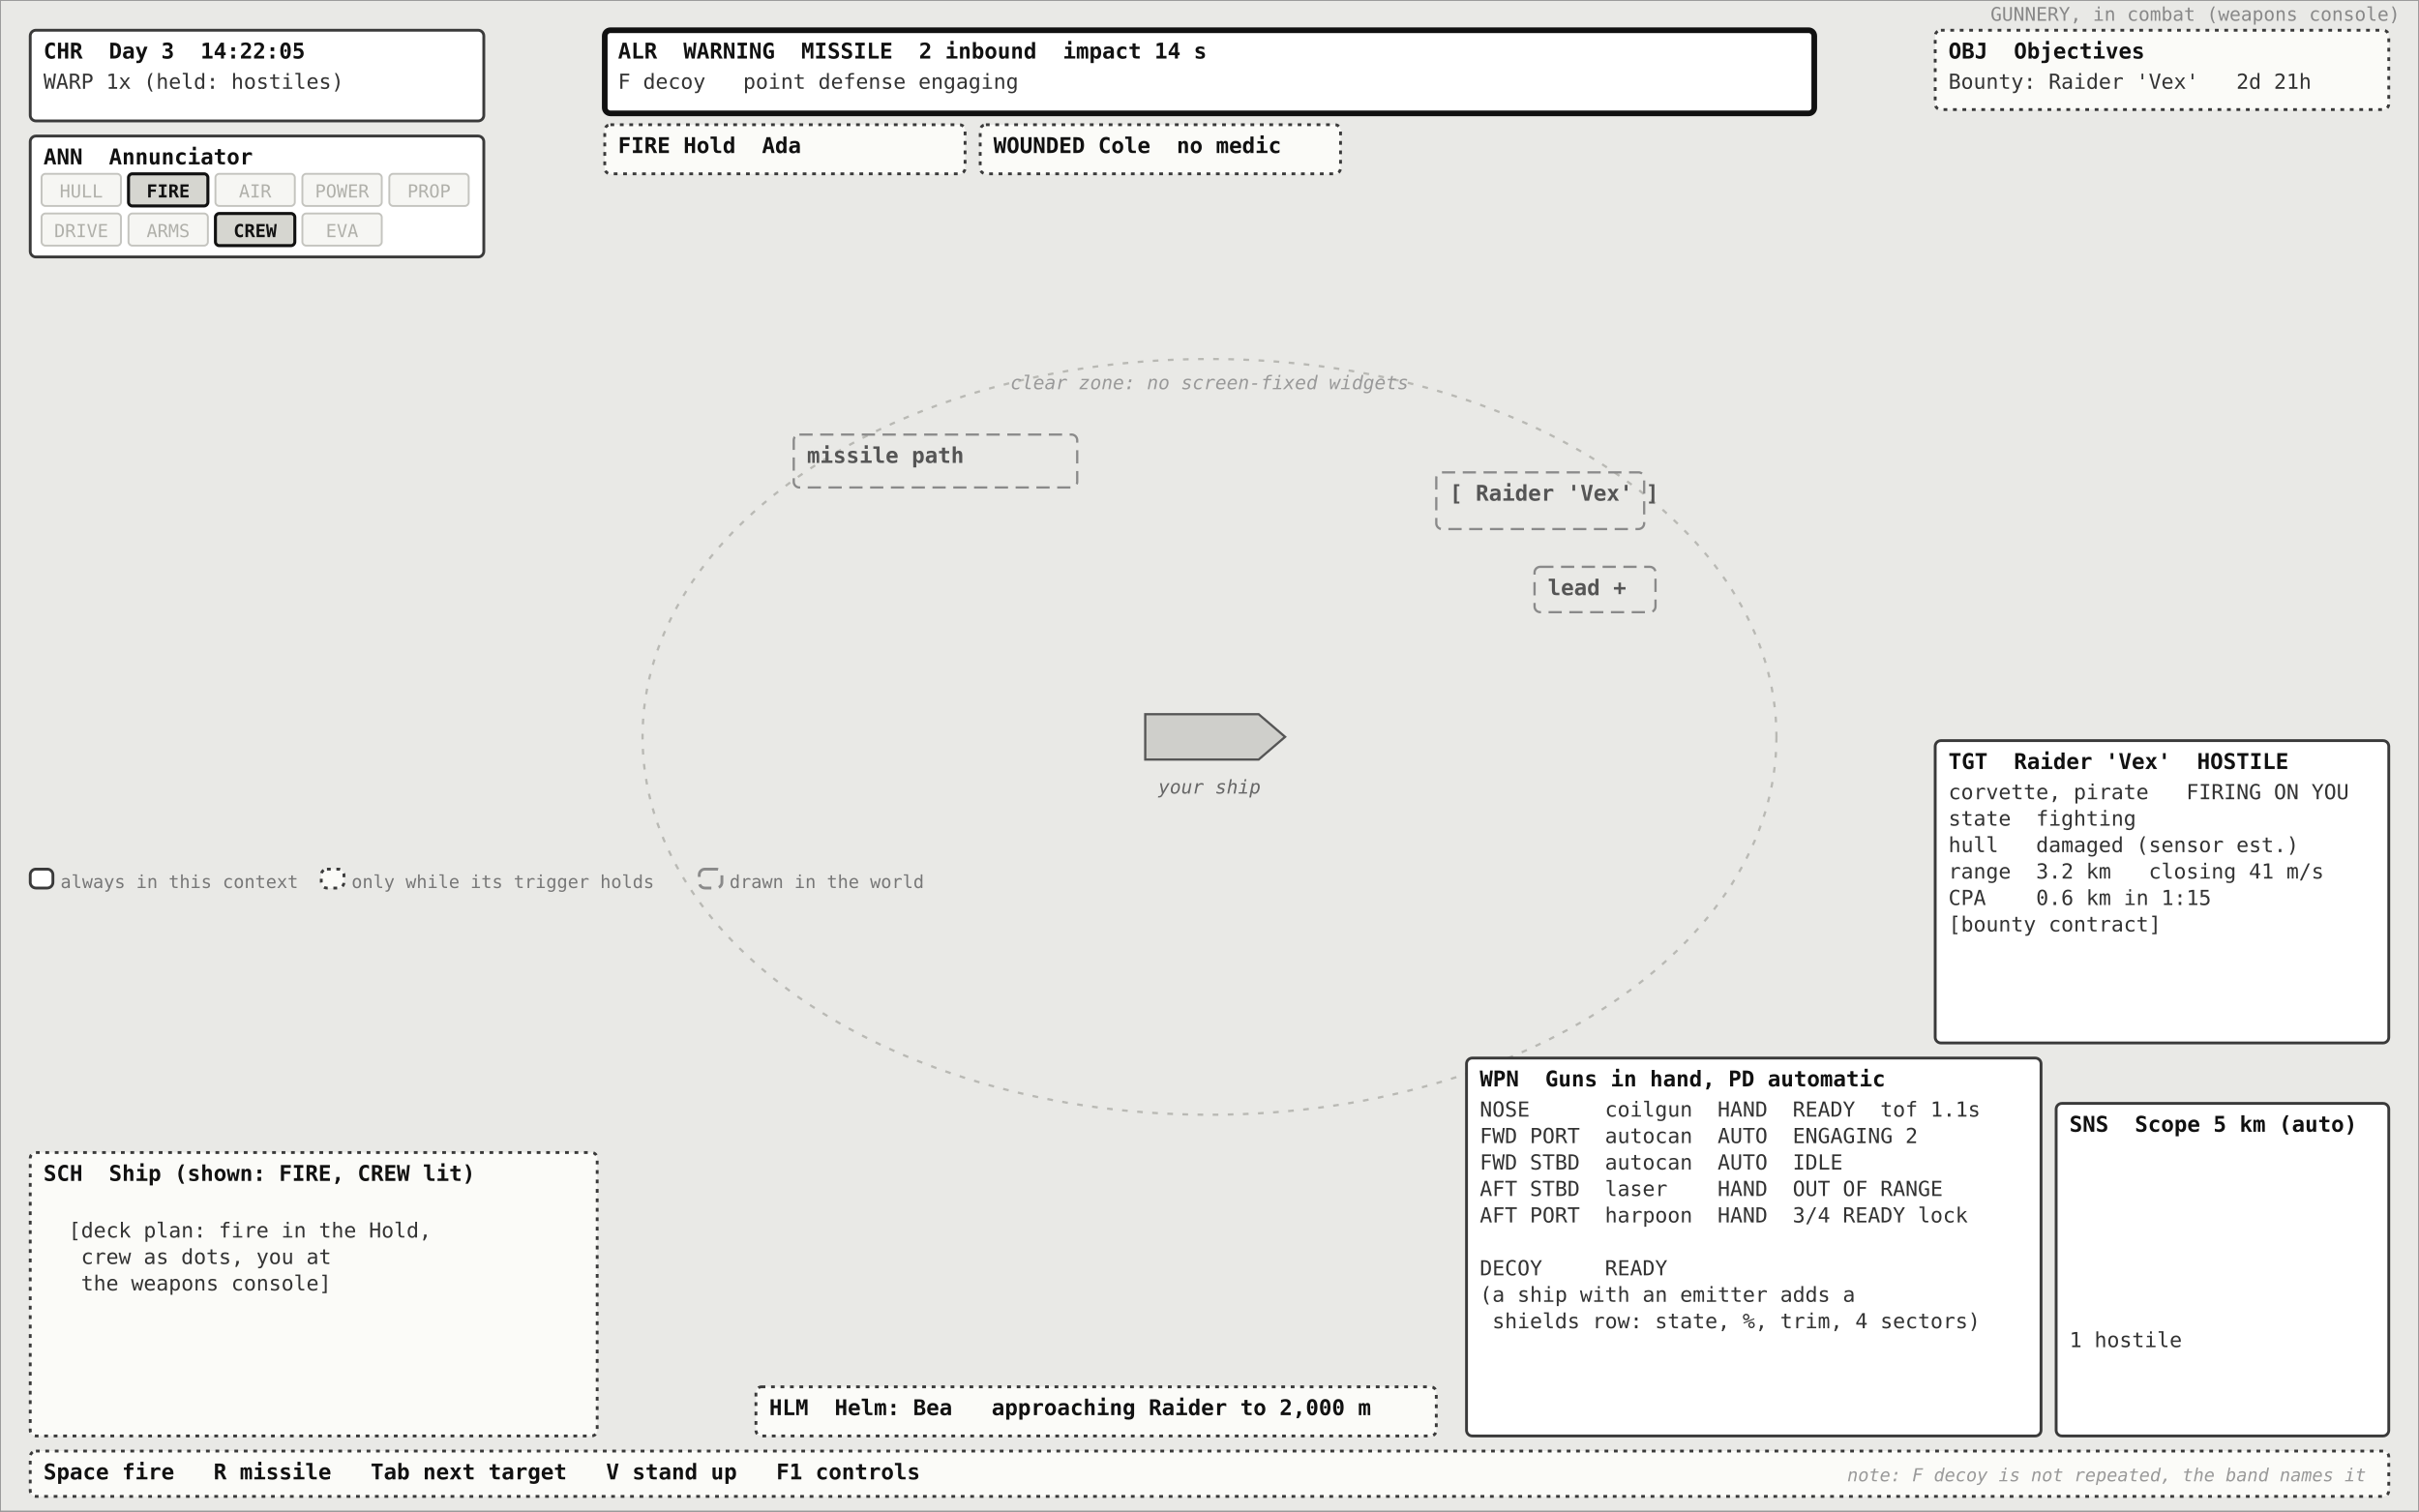
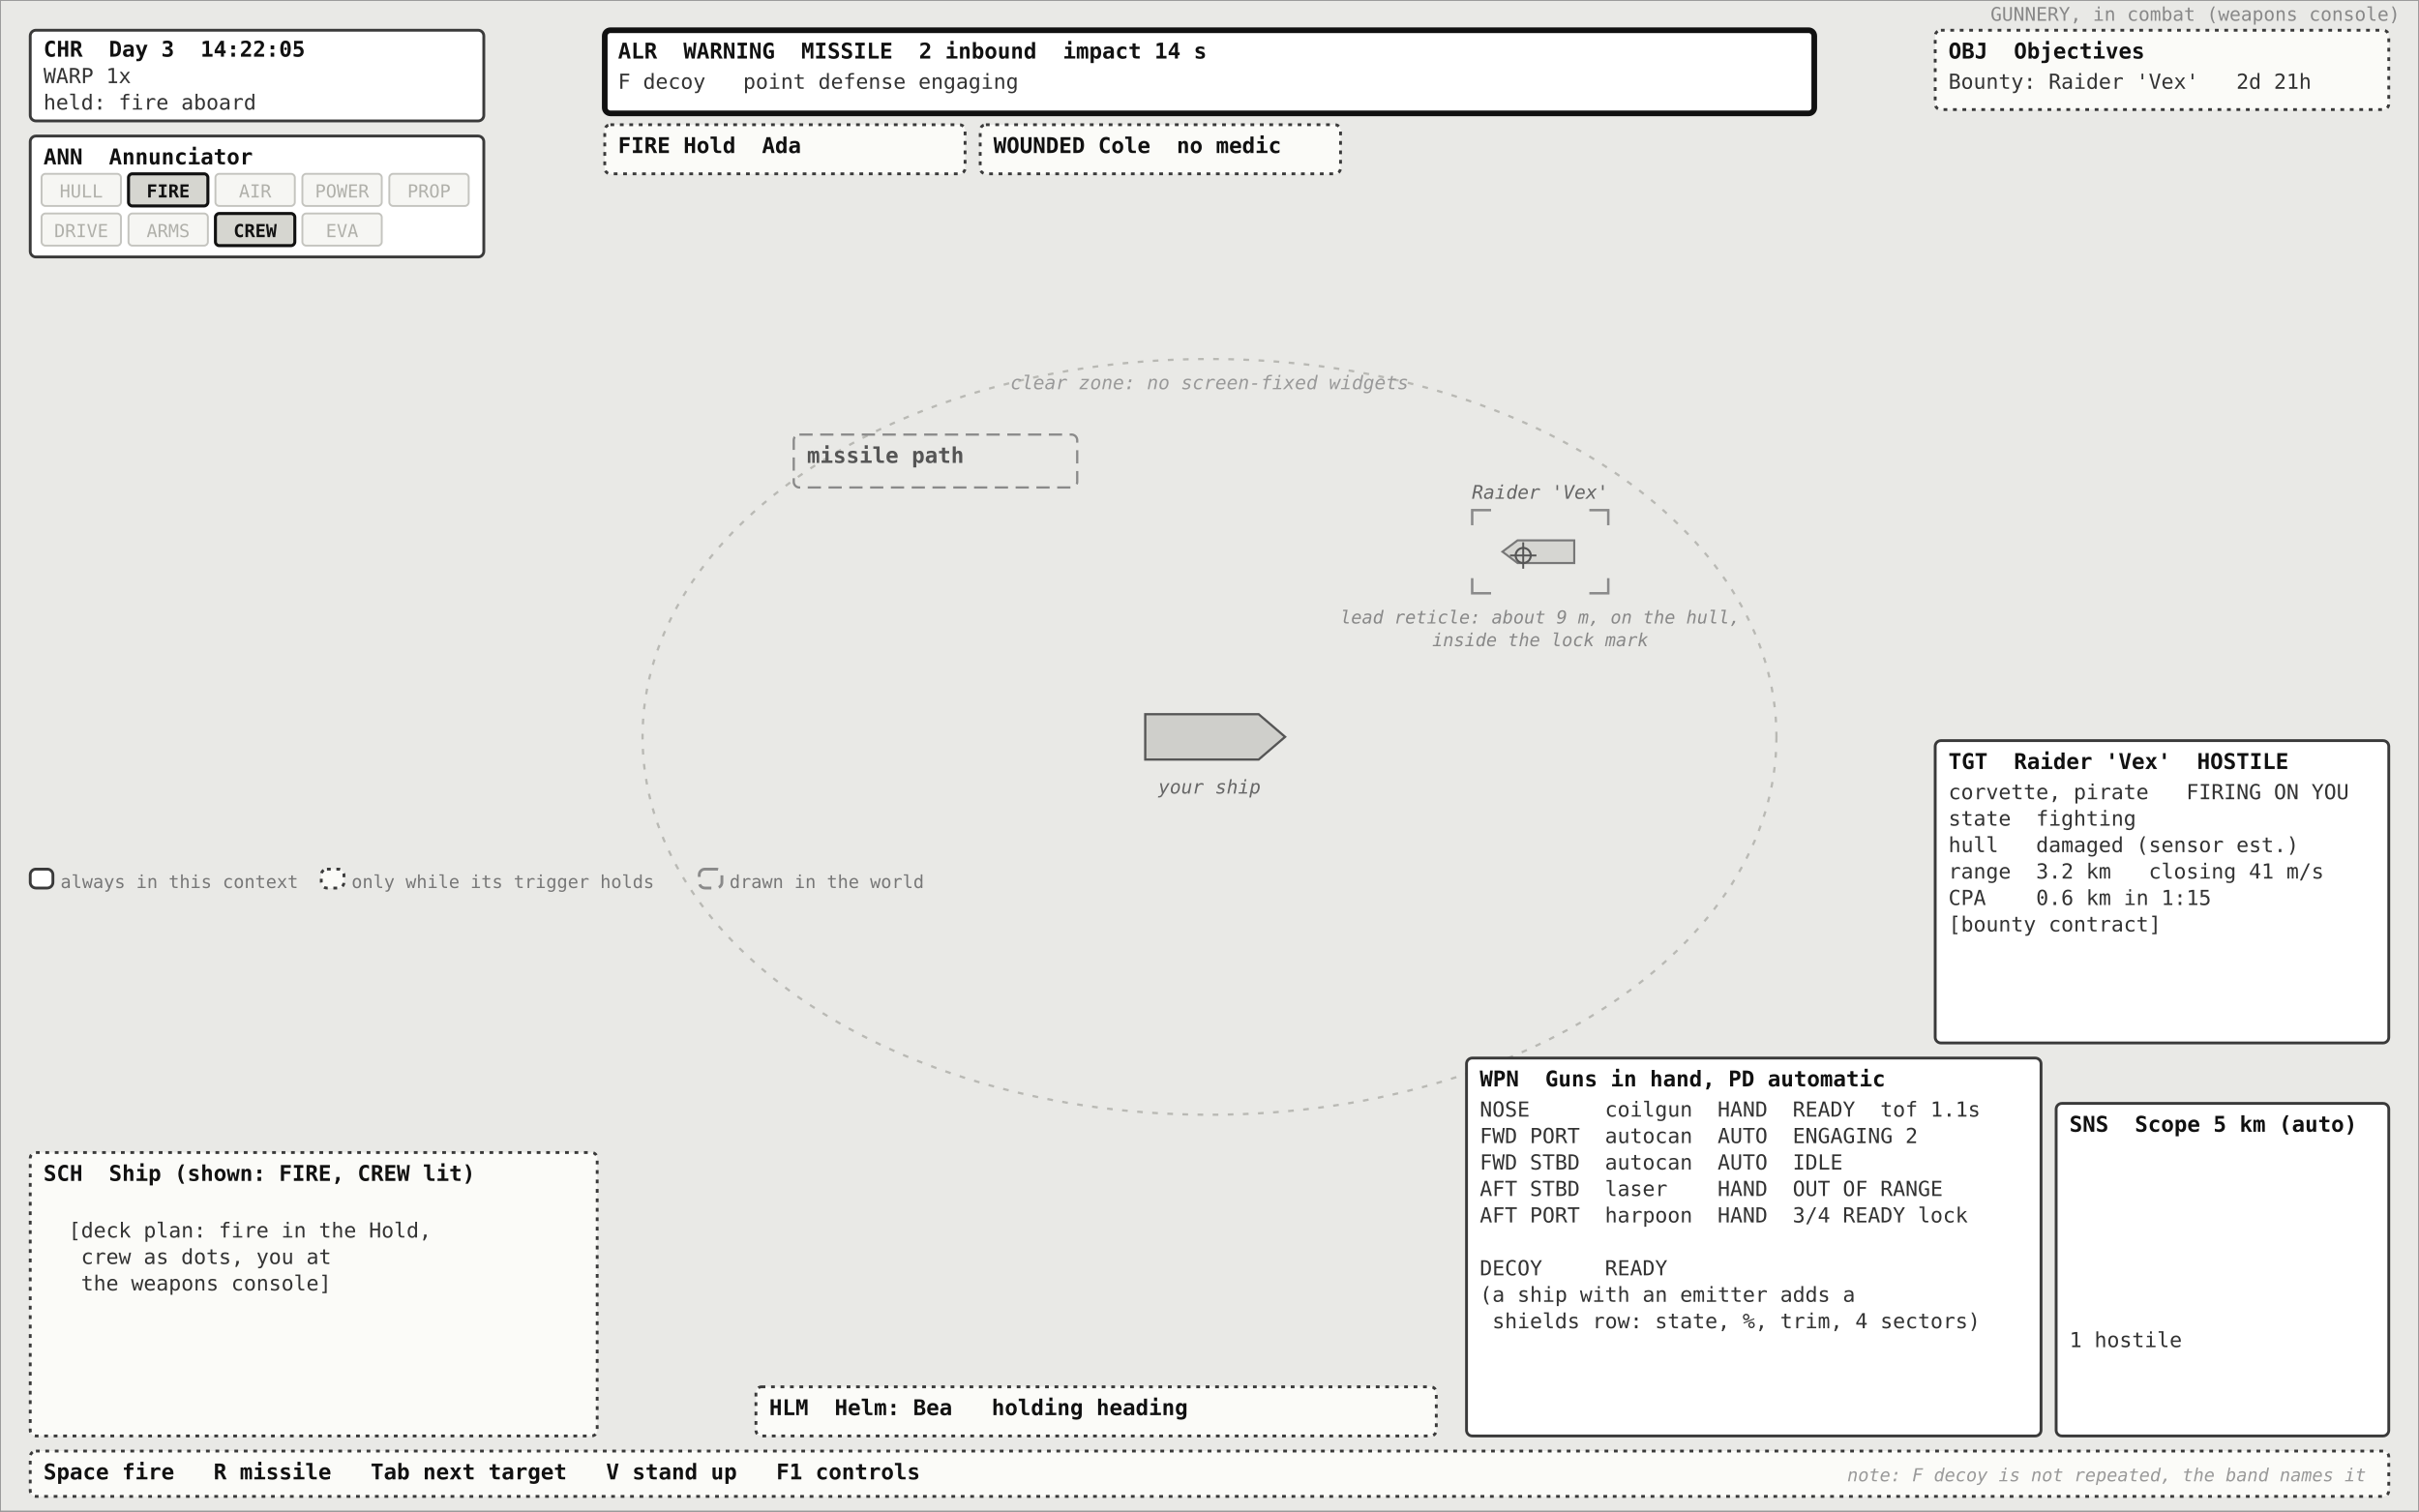
<svg xmlns="http://www.w3.org/2000/svg" width="1280" height="800" viewBox="0 0 1280 800" role="img" aria-label="At the weapons console in a fight">
  <rect x="0" y="0" width="1280" height="800" rx="0" fill="#e9e9e6" stroke="#9a9a9a" stroke-width="1" />
  <text x="1270" y="11" font-family="DejaVu Sans Mono, Menlo, Consolas, monospace" font-size="10" font-weight="normal" font-style="normal" fill="#888" text-anchor="end" xml:space="preserve" style="white-space:pre">GUNNERY, in combat (weapons console)</text>
  <ellipse cx="640.0" cy="390.0" rx="300" ry="200" fill="none" stroke="#b9b9b4" stroke-width="1.2" stroke-dasharray="3 5" />
  <text x="640.0" y="206.0" font-family="DejaVu Sans Mono, Menlo, Consolas, monospace" font-size="10" font-weight="normal" font-style="italic" fill="#999" text-anchor="middle" xml:space="preserve" style="white-space:pre">clear zone: no screen-fixed widgets</text>
  <polygon points="606,378 666,378 680,390 666,402 606,402" fill="#cfcfcb" stroke="#555" stroke-width="1.2" />
  <text x="640" y="420" font-family="DejaVu Sans Mono, Menlo, Consolas, monospace" font-size="10" font-weight="normal" font-style="italic" fill="#666" text-anchor="middle" xml:space="preserve" style="white-space:pre">your ship</text>
  <rect x="16" y="16" width="240" height="48" rx="3" fill="#ffffff" stroke="#3a3a3a" stroke-width="1.5" />
-   <text x="23" y="31" font-family="DejaVu Sans Mono, Menlo, Consolas, monospace" font-size="11.5" font-weight="bold" font-style="normal" fill="#111" text-anchor="start" xml:space="preserve" style="white-space:pre">CHR  Day 3  14:22:05</text>
-   <text x="23" y="47" font-family="DejaVu Sans Mono, Menlo, Consolas, monospace" font-size="11" font-weight="normal" font-style="normal" fill="#333" text-anchor="start" xml:space="preserve" style="white-space:pre">WARP 1x (held: hostiles)</text>
+   <text x="23" y="30" font-family="DejaVu Sans Mono, Menlo, Consolas, monospace" font-size="11.5" font-weight="bold" font-style="normal" fill="#111" text-anchor="start" xml:space="preserve" style="white-space:pre">CHR  Day 3  14:22:05</text>
+   <text x="23" y="44" font-family="DejaVu Sans Mono, Menlo, Consolas, monospace" font-size="11" font-weight="normal" font-style="normal" fill="#333" text-anchor="start" xml:space="preserve" style="white-space:pre">WARP 1x</text>
+   <text x="23" y="58" font-family="DejaVu Sans Mono, Menlo, Consolas, monospace" font-size="11" font-weight="normal" font-style="normal" fill="#333" text-anchor="start" xml:space="preserve" style="white-space:pre">held: fire aboard</text>
  <rect x="320" y="16" width="640" height="44" rx="3" fill="#ffffff" stroke="#111" stroke-width="3" />
  <text x="327" y="31" font-family="DejaVu Sans Mono, Menlo, Consolas, monospace" font-size="11.5" font-weight="bold" font-style="normal" fill="#111" text-anchor="start" xml:space="preserve" style="white-space:pre">ALR  WARNING  MISSILE  2 inbound  impact 14 s</text>
  <text x="327" y="47" font-family="DejaVu Sans Mono, Menlo, Consolas, monospace" font-size="11" font-weight="normal" font-style="normal" fill="#333" text-anchor="start" xml:space="preserve" style="white-space:pre">F decoy   point defense engaging</text>
  <rect x="320.0" y="66" width="190.667" height="26" rx="3" fill="#fbfbf8" stroke="#3a3a3a" stroke-width="1.5" stroke-dasharray="2 3" />
  <text x="327.0" y="81" font-family="DejaVu Sans Mono, Menlo, Consolas, monospace" font-size="11.5" font-weight="bold" font-style="normal" fill="#111" text-anchor="start" xml:space="preserve" style="white-space:pre">FIRE Hold  Ada</text>
  <rect x="518.667" y="66" width="190.667" height="26" rx="3" fill="#fbfbf8" stroke="#3a3a3a" stroke-width="1.5" stroke-dasharray="2 3" />
  <text x="525.667" y="81" font-family="DejaVu Sans Mono, Menlo, Consolas, monospace" font-size="11.5" font-weight="bold" font-style="normal" fill="#111" text-anchor="start" xml:space="preserve" style="white-space:pre">WOUNDED Cole  no medic</text>
  <rect x="16" y="72" width="240" height="64" rx="3" fill="#ffffff" stroke="#3a3a3a" stroke-width="1.5" />
  <text x="23" y="87" font-family="DejaVu Sans Mono, Menlo, Consolas, monospace" font-size="11.5" font-weight="bold" font-style="normal" fill="#111" text-anchor="start" xml:space="preserve" style="white-space:pre">ANN  Annunciator</text>
  <rect x="22" y="92" width="42" height="17" rx="2" fill="#f6f6f3" stroke="#c4c4bf" stroke-width="1" />
  <text x="43" y="104.5" font-family="DejaVu Sans Mono, Menlo, Consolas, monospace" font-size="9.5" font-weight="normal" font-style="normal" fill="#b0b0aa" text-anchor="middle" xml:space="preserve" style="white-space:pre">HULL</text>
  <rect x="68" y="92" width="42" height="17" rx="2" fill="#d6d6d0" stroke="#111" stroke-width="1.6" />
  <text x="89" y="104.5" font-family="DejaVu Sans Mono, Menlo, Consolas, monospace" font-size="9.5" font-weight="bold" font-style="normal" fill="#111" text-anchor="middle" xml:space="preserve" style="white-space:pre">FIRE</text>
  <rect x="114" y="92" width="42" height="17" rx="2" fill="#f6f6f3" stroke="#c4c4bf" stroke-width="1" />
  <text x="135" y="104.5" font-family="DejaVu Sans Mono, Menlo, Consolas, monospace" font-size="9.5" font-weight="normal" font-style="normal" fill="#b0b0aa" text-anchor="middle" xml:space="preserve" style="white-space:pre">AIR</text>
  <rect x="160" y="92" width="42" height="17" rx="2" fill="#f6f6f3" stroke="#c4c4bf" stroke-width="1" />
  <text x="181" y="104.5" font-family="DejaVu Sans Mono, Menlo, Consolas, monospace" font-size="9.5" font-weight="normal" font-style="normal" fill="#b0b0aa" text-anchor="middle" xml:space="preserve" style="white-space:pre">POWER</text>
  <rect x="206" y="92" width="42" height="17" rx="2" fill="#f6f6f3" stroke="#c4c4bf" stroke-width="1" />
  <text x="227" y="104.5" font-family="DejaVu Sans Mono, Menlo, Consolas, monospace" font-size="9.5" font-weight="normal" font-style="normal" fill="#b0b0aa" text-anchor="middle" xml:space="preserve" style="white-space:pre">PROP</text>
  <rect x="22" y="113" width="42" height="17" rx="2" fill="#f6f6f3" stroke="#c4c4bf" stroke-width="1" />
  <text x="43" y="125.5" font-family="DejaVu Sans Mono, Menlo, Consolas, monospace" font-size="9.5" font-weight="normal" font-style="normal" fill="#b0b0aa" text-anchor="middle" xml:space="preserve" style="white-space:pre">DRIVE</text>
  <rect x="68" y="113" width="42" height="17" rx="2" fill="#f6f6f3" stroke="#c4c4bf" stroke-width="1" />
  <text x="89" y="125.5" font-family="DejaVu Sans Mono, Menlo, Consolas, monospace" font-size="9.5" font-weight="normal" font-style="normal" fill="#b0b0aa" text-anchor="middle" xml:space="preserve" style="white-space:pre">ARMS</text>
  <rect x="114" y="113" width="42" height="17" rx="2" fill="#d6d6d0" stroke="#111" stroke-width="1.6" />
  <text x="135" y="125.5" font-family="DejaVu Sans Mono, Menlo, Consolas, monospace" font-size="9.5" font-weight="bold" font-style="normal" fill="#111" text-anchor="middle" xml:space="preserve" style="white-space:pre">CREW</text>
  <rect x="160" y="113" width="42" height="17" rx="2" fill="#f6f6f3" stroke="#c4c4bf" stroke-width="1" />
  <text x="181" y="125.5" font-family="DejaVu Sans Mono, Menlo, Consolas, monospace" font-size="9.5" font-weight="normal" font-style="normal" fill="#b0b0aa" text-anchor="middle" xml:space="preserve" style="white-space:pre">EVA</text>
  <rect x="16" y="610" width="300" height="150" rx="3" fill="#fbfbf8" stroke="#3a3a3a" stroke-width="1.5" stroke-dasharray="2 3" />
  <text x="23" y="625" font-family="DejaVu Sans Mono, Menlo, Consolas, monospace" font-size="11.5" font-weight="bold" font-style="normal" fill="#111" text-anchor="start" xml:space="preserve" style="white-space:pre">SCH  Ship (shown: FIRE, CREW lit)</text>
  <text x="23" y="641" font-family="DejaVu Sans Mono, Menlo, Consolas, monospace" font-size="11" font-weight="normal" font-style="normal" fill="#333" text-anchor="start" xml:space="preserve" style="white-space:pre" />
  <text x="23" y="655" font-family="DejaVu Sans Mono, Menlo, Consolas, monospace" font-size="11" font-weight="normal" font-style="normal" fill="#333" text-anchor="start" xml:space="preserve" style="white-space:pre">  [deck plan: fire in the Hold,</text>
  <text x="23" y="669" font-family="DejaVu Sans Mono, Menlo, Consolas, monospace" font-size="11" font-weight="normal" font-style="normal" fill="#333" text-anchor="start" xml:space="preserve" style="white-space:pre">   crew as dots, you at</text>
  <text x="23" y="683" font-family="DejaVu Sans Mono, Menlo, Consolas, monospace" font-size="11" font-weight="normal" font-style="normal" fill="#333" text-anchor="start" xml:space="preserve" style="white-space:pre">   the weapons console]</text>
  <rect x="1024" y="16" width="240" height="42" rx="3" fill="#fbfbf8" stroke="#3a3a3a" stroke-width="1.5" stroke-dasharray="2 3" />
  <text x="1031" y="31" font-family="DejaVu Sans Mono, Menlo, Consolas, monospace" font-size="11.5" font-weight="bold" font-style="normal" fill="#111" text-anchor="start" xml:space="preserve" style="white-space:pre">OBJ  Objectives</text>
  <text x="1031" y="47" font-family="DejaVu Sans Mono, Menlo, Consolas, monospace" font-size="11" font-weight="normal" font-style="normal" fill="#333" text-anchor="start" xml:space="preserve" style="white-space:pre">Bounty: Raider 'Vex'   2d 21h</text>
  <rect x="1024" y="392" width="240" height="160" rx="3" fill="#ffffff" stroke="#3a3a3a" stroke-width="1.5" />
  <text x="1031" y="407" font-family="DejaVu Sans Mono, Menlo, Consolas, monospace" font-size="11.5" font-weight="bold" font-style="normal" fill="#111" text-anchor="start" xml:space="preserve" style="white-space:pre">TGT  Raider 'Vex'  HOSTILE</text>
  <text x="1031" y="423" font-family="DejaVu Sans Mono, Menlo, Consolas, monospace" font-size="11" font-weight="normal" font-style="normal" fill="#333" text-anchor="start" xml:space="preserve" style="white-space:pre">corvette, pirate   FIRING ON YOU</text>
  <text x="1031" y="437" font-family="DejaVu Sans Mono, Menlo, Consolas, monospace" font-size="11" font-weight="normal" font-style="normal" fill="#333" text-anchor="start" xml:space="preserve" style="white-space:pre">state  fighting</text>
  <text x="1031" y="451" font-family="DejaVu Sans Mono, Menlo, Consolas, monospace" font-size="11" font-weight="normal" font-style="normal" fill="#333" text-anchor="start" xml:space="preserve" style="white-space:pre">hull   damaged (sensor est.)</text>
  <text x="1031" y="465" font-family="DejaVu Sans Mono, Menlo, Consolas, monospace" font-size="11" font-weight="normal" font-style="normal" fill="#333" text-anchor="start" xml:space="preserve" style="white-space:pre">range  3.2 km   closing 41 m/s</text>
  <text x="1031" y="479" font-family="DejaVu Sans Mono, Menlo, Consolas, monospace" font-size="11" font-weight="normal" font-style="normal" fill="#333" text-anchor="start" xml:space="preserve" style="white-space:pre">CPA    0.6 km in 1:15</text>
  <text x="1031" y="493" font-family="DejaVu Sans Mono, Menlo, Consolas, monospace" font-size="11" font-weight="normal" font-style="normal" fill="#333" text-anchor="start" xml:space="preserve" style="white-space:pre">[bounty contract]</text>
  <rect x="776" y="560" width="304" height="200" rx="3" fill="#ffffff" stroke="#3a3a3a" stroke-width="1.5" />
  <text x="783" y="575" font-family="DejaVu Sans Mono, Menlo, Consolas, monospace" font-size="11.5" font-weight="bold" font-style="normal" fill="#111" text-anchor="start" xml:space="preserve" style="white-space:pre">WPN  Guns in hand, PD automatic</text>
  <text x="783" y="591" font-family="DejaVu Sans Mono, Menlo, Consolas, monospace" font-size="11" font-weight="normal" font-style="normal" fill="#333" text-anchor="start" xml:space="preserve" style="white-space:pre">NOSE      coilgun  HAND  READY  tof 1.1s</text>
  <text x="783" y="605" font-family="DejaVu Sans Mono, Menlo, Consolas, monospace" font-size="11" font-weight="normal" font-style="normal" fill="#333" text-anchor="start" xml:space="preserve" style="white-space:pre">FWD PORT  autocan  AUTO  ENGAGING 2</text>
  <text x="783" y="619" font-family="DejaVu Sans Mono, Menlo, Consolas, monospace" font-size="11" font-weight="normal" font-style="normal" fill="#333" text-anchor="start" xml:space="preserve" style="white-space:pre">FWD STBD  autocan  AUTO  IDLE</text>
  <text x="783" y="633" font-family="DejaVu Sans Mono, Menlo, Consolas, monospace" font-size="11" font-weight="normal" font-style="normal" fill="#333" text-anchor="start" xml:space="preserve" style="white-space:pre">AFT STBD  laser    HAND  OUT OF RANGE</text>
  <text x="783" y="647" font-family="DejaVu Sans Mono, Menlo, Consolas, monospace" font-size="11" font-weight="normal" font-style="normal" fill="#333" text-anchor="start" xml:space="preserve" style="white-space:pre">AFT PORT  harpoon  HAND  3/4 READY lock</text>
  <text x="783" y="661" font-family="DejaVu Sans Mono, Menlo, Consolas, monospace" font-size="11" font-weight="normal" font-style="normal" fill="#333" text-anchor="start" xml:space="preserve" style="white-space:pre" />
  <text x="783" y="675" font-family="DejaVu Sans Mono, Menlo, Consolas, monospace" font-size="11" font-weight="normal" font-style="normal" fill="#333" text-anchor="start" xml:space="preserve" style="white-space:pre">DECOY     READY</text>
  <text x="783" y="689" font-family="DejaVu Sans Mono, Menlo, Consolas, monospace" font-size="11" font-weight="normal" font-style="normal" fill="#333" text-anchor="start" xml:space="preserve" style="white-space:pre">(a ship with an emitter adds a</text>
  <text x="783" y="703" font-family="DejaVu Sans Mono, Menlo, Consolas, monospace" font-size="11" font-weight="normal" font-style="normal" fill="#333" text-anchor="start" xml:space="preserve" style="white-space:pre"> shields row: state, %, trim, 4 sectors)</text>
  <rect x="1088" y="584" width="176" height="176" rx="3" fill="#ffffff" stroke="#3a3a3a" stroke-width="1.5" />
  <text x="1095" y="599" font-family="DejaVu Sans Mono, Menlo, Consolas, monospace" font-size="11.5" font-weight="bold" font-style="normal" fill="#111" text-anchor="start" xml:space="preserve" style="white-space:pre">SNS  Scope 5 km (auto)</text>
  <text x="1095" y="615" font-family="DejaVu Sans Mono, Menlo, Consolas, monospace" font-size="11" font-weight="normal" font-style="normal" fill="#333" text-anchor="start" xml:space="preserve" style="white-space:pre" />
  <text x="1095" y="629" font-family="DejaVu Sans Mono, Menlo, Consolas, monospace" font-size="11" font-weight="normal" font-style="normal" fill="#333" text-anchor="start" xml:space="preserve" style="white-space:pre" />
  <text x="1095" y="643" font-family="DejaVu Sans Mono, Menlo, Consolas, monospace" font-size="11" font-weight="normal" font-style="normal" fill="#333" text-anchor="start" xml:space="preserve" style="white-space:pre" />
  <text x="1095" y="657" font-family="DejaVu Sans Mono, Menlo, Consolas, monospace" font-size="11" font-weight="normal" font-style="normal" fill="#333" text-anchor="start" xml:space="preserve" style="white-space:pre" />
  <text x="1095" y="671" font-family="DejaVu Sans Mono, Menlo, Consolas, monospace" font-size="11" font-weight="normal" font-style="normal" fill="#333" text-anchor="start" xml:space="preserve" style="white-space:pre" />
  <text x="1095" y="685" font-family="DejaVu Sans Mono, Menlo, Consolas, monospace" font-size="11" font-weight="normal" font-style="normal" fill="#333" text-anchor="start" xml:space="preserve" style="white-space:pre" />
  <text x="1095" y="699" font-family="DejaVu Sans Mono, Menlo, Consolas, monospace" font-size="11" font-weight="normal" font-style="normal" fill="#333" text-anchor="start" xml:space="preserve" style="white-space:pre" />
  <text x="1095" y="713" font-family="DejaVu Sans Mono, Menlo, Consolas, monospace" font-size="11" font-weight="normal" font-style="normal" fill="#333" text-anchor="start" xml:space="preserve" style="white-space:pre">1 hostile</text>
  <rect x="400" y="734" width="360" height="26" rx="3" fill="#fbfbf8" stroke="#3a3a3a" stroke-width="1.5" stroke-dasharray="2 3" />
-   <text x="407" y="749" font-family="DejaVu Sans Mono, Menlo, Consolas, monospace" font-size="11.5" font-weight="bold" font-style="normal" fill="#111" text-anchor="start" xml:space="preserve" style="white-space:pre">HLM  Helm: Bea   approaching Raider to 2,000 m</text>
-   <rect x="760" y="250" width="110" height="30" rx="3" fill="none" stroke="#8a8a8a" stroke-width="1.2" stroke-dasharray="7 4" />
-   <text x="767" y="265" font-family="DejaVu Sans Mono, Menlo, Consolas, monospace" font-size="11.5" font-weight="bold" font-style="normal" fill="#555" text-anchor="start" xml:space="preserve" style="white-space:pre">[ Raider 'Vex' ]</text>
-   <rect x="812" y="300" width="64" height="24" rx="3" fill="none" stroke="#8a8a8a" stroke-width="1.2" stroke-dasharray="7 4" />
-   <text x="819" y="315" font-family="DejaVu Sans Mono, Menlo, Consolas, monospace" font-size="11.5" font-weight="bold" font-style="normal" fill="#555" text-anchor="start" xml:space="preserve" style="white-space:pre">lead +</text>
+   <text x="407" y="749" font-family="DejaVu Sans Mono, Menlo, Consolas, monospace" font-size="11.5" font-weight="bold" font-style="normal" fill="#111" text-anchor="start" xml:space="preserve" style="white-space:pre">HLM  Helm: Bea   holding heading</text>
+   <polygon points="833,286 803,286 795,292 803,298 833,298" fill="#d6d6d2" stroke="#777" stroke-width="1.1" />
+   <polyline points="789,270 779,270 779,278" fill="none" stroke="#8a8a8a" stroke-width="1.3" />
+   <polyline points="841,270 851,270 851,278" fill="none" stroke="#8a8a8a" stroke-width="1.3" />
+   <polyline points="789,314 779,314 779,306" fill="none" stroke="#8a8a8a" stroke-width="1.3" />
+   <polyline points="841,314 851,314 851,306" fill="none" stroke="#8a8a8a" stroke-width="1.3" />
+   <circle cx="806" cy="294" r="4" fill="none" stroke="#555" stroke-width="1.1" />
+   <line x1="799" y1="294" x2="813" y2="294" stroke="#555" stroke-width="1" />
+   <line x1="806" y1="287" x2="806" y2="301" stroke="#555" stroke-width="1" />
+   <text x="815" y="264" font-family="DejaVu Sans Mono, Menlo, Consolas, monospace" font-size="10" font-weight="normal" font-style="italic" fill="#666" text-anchor="middle" xml:space="preserve" style="white-space:pre">Raider 'Vex'</text>
+   <text x="815" y="330" font-family="DejaVu Sans Mono, Menlo, Consolas, monospace" font-size="9.5" font-weight="normal" font-style="italic" fill="#888" text-anchor="middle" xml:space="preserve" style="white-space:pre">lead reticle: about 9 m, on the hull,</text>
+   <text x="815" y="342" font-family="DejaVu Sans Mono, Menlo, Consolas, monospace" font-size="9.5" font-weight="normal" font-style="italic" fill="#888" text-anchor="middle" xml:space="preserve" style="white-space:pre">inside the lock mark</text>
  <rect x="420" y="230" width="150" height="28" rx="3" fill="none" stroke="#8a8a8a" stroke-width="1.2" stroke-dasharray="7 4" />
  <text x="427" y="245" font-family="DejaVu Sans Mono, Menlo, Consolas, monospace" font-size="11.5" font-weight="bold" font-style="normal" fill="#555" text-anchor="start" xml:space="preserve" style="white-space:pre">missile path</text>
  <rect x="16" y="768" width="1248" height="24" rx="3" fill="#fbfbf8" stroke="#3a3a3a" stroke-width="1.5" stroke-dasharray="2 3" />
  <text x="23" y="783" font-family="DejaVu Sans Mono, Menlo, Consolas, monospace" font-size="11.5" font-weight="bold" font-style="normal" fill="#111" text-anchor="start" xml:space="preserve" style="white-space:pre">Space fire   R missile   Tab next target   V stand up   F1 controls</text>
  <text x="1252" y="784" font-family="DejaVu Sans Mono, Menlo, Consolas, monospace" font-size="9.5" font-weight="normal" font-style="italic" fill="#999" text-anchor="end" xml:space="preserve" style="white-space:pre">note: F decoy is not repeated, the band names it</text>
  <rect x="16" y="460" width="12" height="10" rx="3" fill="#fff" stroke="#3a3a3a" stroke-width="1.5" />
  <text x="32" y="470" font-family="DejaVu Sans Mono, Menlo, Consolas, monospace" font-size="9.5" font-weight="normal" font-style="normal" fill="#777" text-anchor="start" xml:space="preserve" style="white-space:pre">always in this context</text>
  <rect x="170" y="460" width="12" height="10" rx="3" fill="#fbfbf8" stroke="#3a3a3a" stroke-width="1.5" stroke-dasharray="2 3" />
  <text x="186" y="470" font-family="DejaVu Sans Mono, Menlo, Consolas, monospace" font-size="9.5" font-weight="normal" font-style="normal" fill="#777" text-anchor="start" xml:space="preserve" style="white-space:pre">only while its trigger holds</text>
  <rect x="370" y="460" width="12" height="10" rx="3" fill="none" stroke="#8a8a8a" stroke-width="1.5" stroke-dasharray="7 4" />
  <text x="386" y="470" font-family="DejaVu Sans Mono, Menlo, Consolas, monospace" font-size="9.5" font-weight="normal" font-style="normal" fill="#777" text-anchor="start" xml:space="preserve" style="white-space:pre">drawn in the world</text>
</svg>
